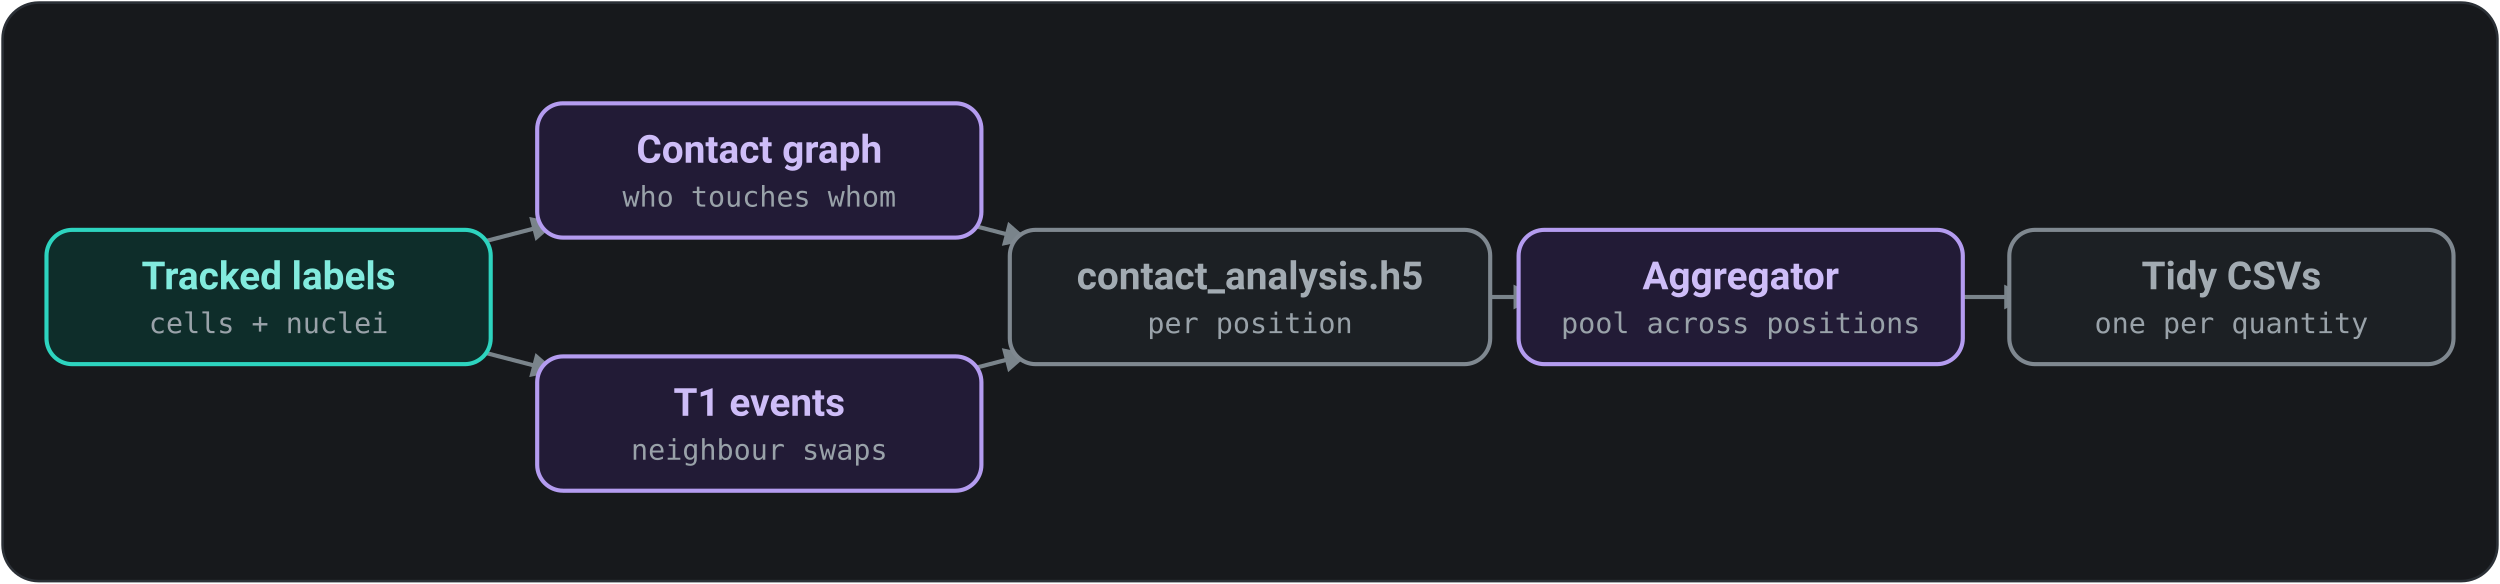
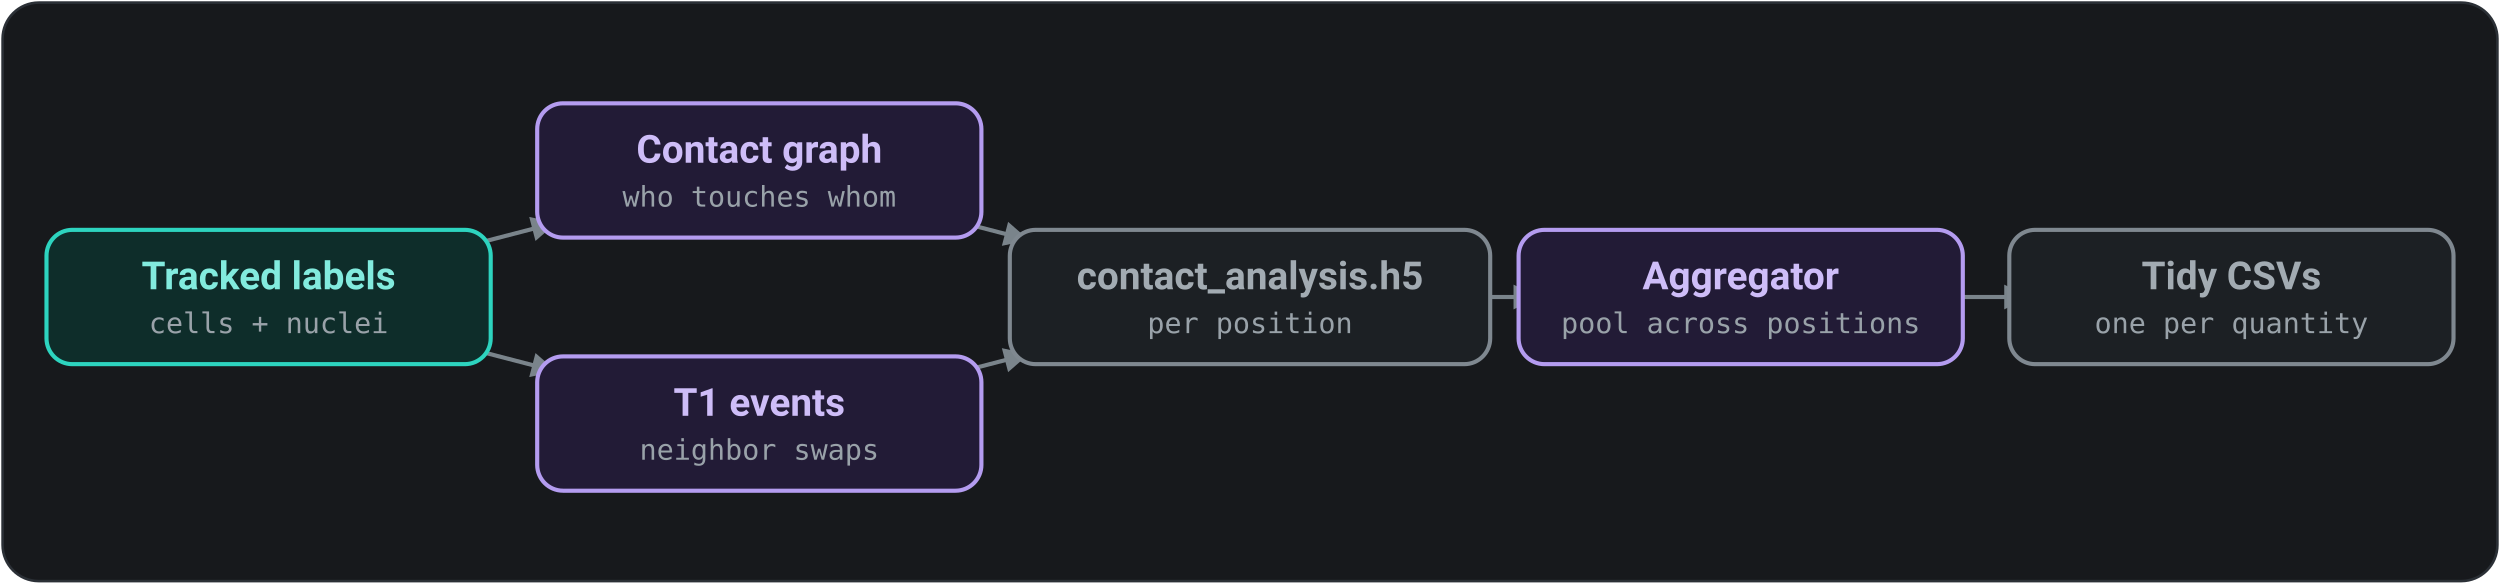
<svg xmlns="http://www.w3.org/2000/svg" viewBox="0 0 968 226" width="968" height="226" font-family="system-ui, -apple-system, 'Segoe UI', Roboto, Helvetica, Arial, sans-serif" role="img" aria-label="Tracked labels give a contact graph and T1 events, written per position to an HDF5 file, then pooled by the aggregator into tidy CSVs.">
  <defs>
    <marker id="ar" markerWidth="8" markerHeight="8" refX="5.6" refY="3" orient="auto">
      <path d="M0,0 L6,3 L0,6 Z" fill="#7a848b" />
    </marker>
    <marker id="arf" markerWidth="8" markerHeight="8" refX="5.6" refY="3" orient="auto">
      <path d="M0,0 L6,3 L0,6 Z" fill="#363c42" />
    </marker>
  </defs>
  <rect x="1" y="1" width="966" height="224" rx="14" fill="#17191c" stroke="#2b3036" stroke-width="1" />
  <line x1="183.2" y1="94.6" x2="214.8" y2="86.4" stroke="#7a848b" stroke-width="1.6" marker-end="url(#ar)" />
  <line x1="183.2" y1="135.4" x2="214.8" y2="143.6" stroke="#7a848b" stroke-width="1.6" marker-end="url(#ar)" />
  <line x1="373.2" y1="86.4" x2="397.8" y2="92.8" stroke="#7a848b" stroke-width="1.6" marker-end="url(#ar)" />
  <line x1="373.2" y1="143.6" x2="397.8" y2="137.2" stroke="#7a848b" stroke-width="1.6" marker-end="url(#ar)" />
  <line x1="570.0" y1="115.0" x2="595.0" y2="115.0" stroke="#7a848b" stroke-width="1.6" marker-end="url(#ar)" />
  <line x1="753.0" y1="115.0" x2="785.0" y2="115.0" stroke="#7a848b" stroke-width="1.6" marker-end="url(#ar)" />
  <rect x="18" y="89" width="172" height="52" rx="10" fill="#0e2d2a" stroke="#2dd4bf" stroke-width="1.6" />
  <text x="104" y="112" text-anchor="middle" font-size="15" font-weight="600" fill="#82ebde">Tracked labels</text>
  <text x="104" y="129" text-anchor="middle" font-family="ui-monospace, 'SF Mono', 'Cascadia Code', Menlo, Consolas, monospace" font-size="11" fill="#99a2a9">cells + nuclei</text>
  <rect x="208" y="40" width="172" height="52" rx="10" fill="#221b36" stroke="#b49cf0" stroke-width="1.6" />
  <text x="294" y="63" text-anchor="middle" font-size="15" font-weight="600" fill="#cebdf8">Contact graph</text>
  <text x="294" y="80" text-anchor="middle" font-family="ui-monospace, 'SF Mono', 'Cascadia Code', Menlo, Consolas, monospace" font-size="11" fill="#99a2a9">who touches whom</text>
  <rect x="208" y="138" width="172" height="52" rx="10" fill="#221b36" stroke="#b49cf0" stroke-width="1.6" />
  <text x="294" y="161" text-anchor="middle" font-size="15" font-weight="600" fill="#cebdf8">T1 events</text>
-   <text x="294" y="178" text-anchor="middle" font-family="ui-monospace, 'SF Mono', 'Cascadia Code', Menlo, Consolas, monospace" font-size="11" fill="#99a2a9">neighbour swaps</text>
+   <text x="294" y="178" text-anchor="middle" font-family="ui-monospace, 'SF Mono', 'Cascadia Code', Menlo, Consolas, monospace" font-size="11" fill="#99a2a9">neighbor swaps</text>
  <rect x="391" y="89" width="186" height="52" rx="10" fill="#1c2024" stroke="#7f8890" stroke-width="1.6" />
  <text x="484" y="112" text-anchor="middle" font-size="15" font-weight="600" fill="#a2abb2">contact_analysis.h5</text>
  <text x="484" y="129" text-anchor="middle" font-family="ui-monospace, 'SF Mono', 'Cascadia Code', Menlo, Consolas, monospace" font-size="11" fill="#99a2a9">per position</text>
  <rect x="588" y="89" width="172" height="52" rx="10" fill="#221b36" stroke="#b49cf0" stroke-width="1.6" />
  <text x="674" y="112" text-anchor="middle" font-size="15" font-weight="600" fill="#cebdf8">Aggregator</text>
  <text x="674" y="129" text-anchor="middle" font-family="ui-monospace, 'SF Mono', 'Cascadia Code', Menlo, Consolas, monospace" font-size="11" fill="#99a2a9">pool across positions</text>
  <rect x="778" y="89" width="172" height="52" rx="10" fill="#1c2024" stroke="#7f8890" stroke-width="1.6" />
  <text x="864" y="112" text-anchor="middle" font-size="15" font-weight="600" fill="#a2abb2">Tidy CSVs</text>
  <text x="864" y="129" text-anchor="middle" font-family="ui-monospace, 'SF Mono', 'Cascadia Code', Menlo, Consolas, monospace" font-size="11" fill="#99a2a9">one per quantity</text>
</svg>
